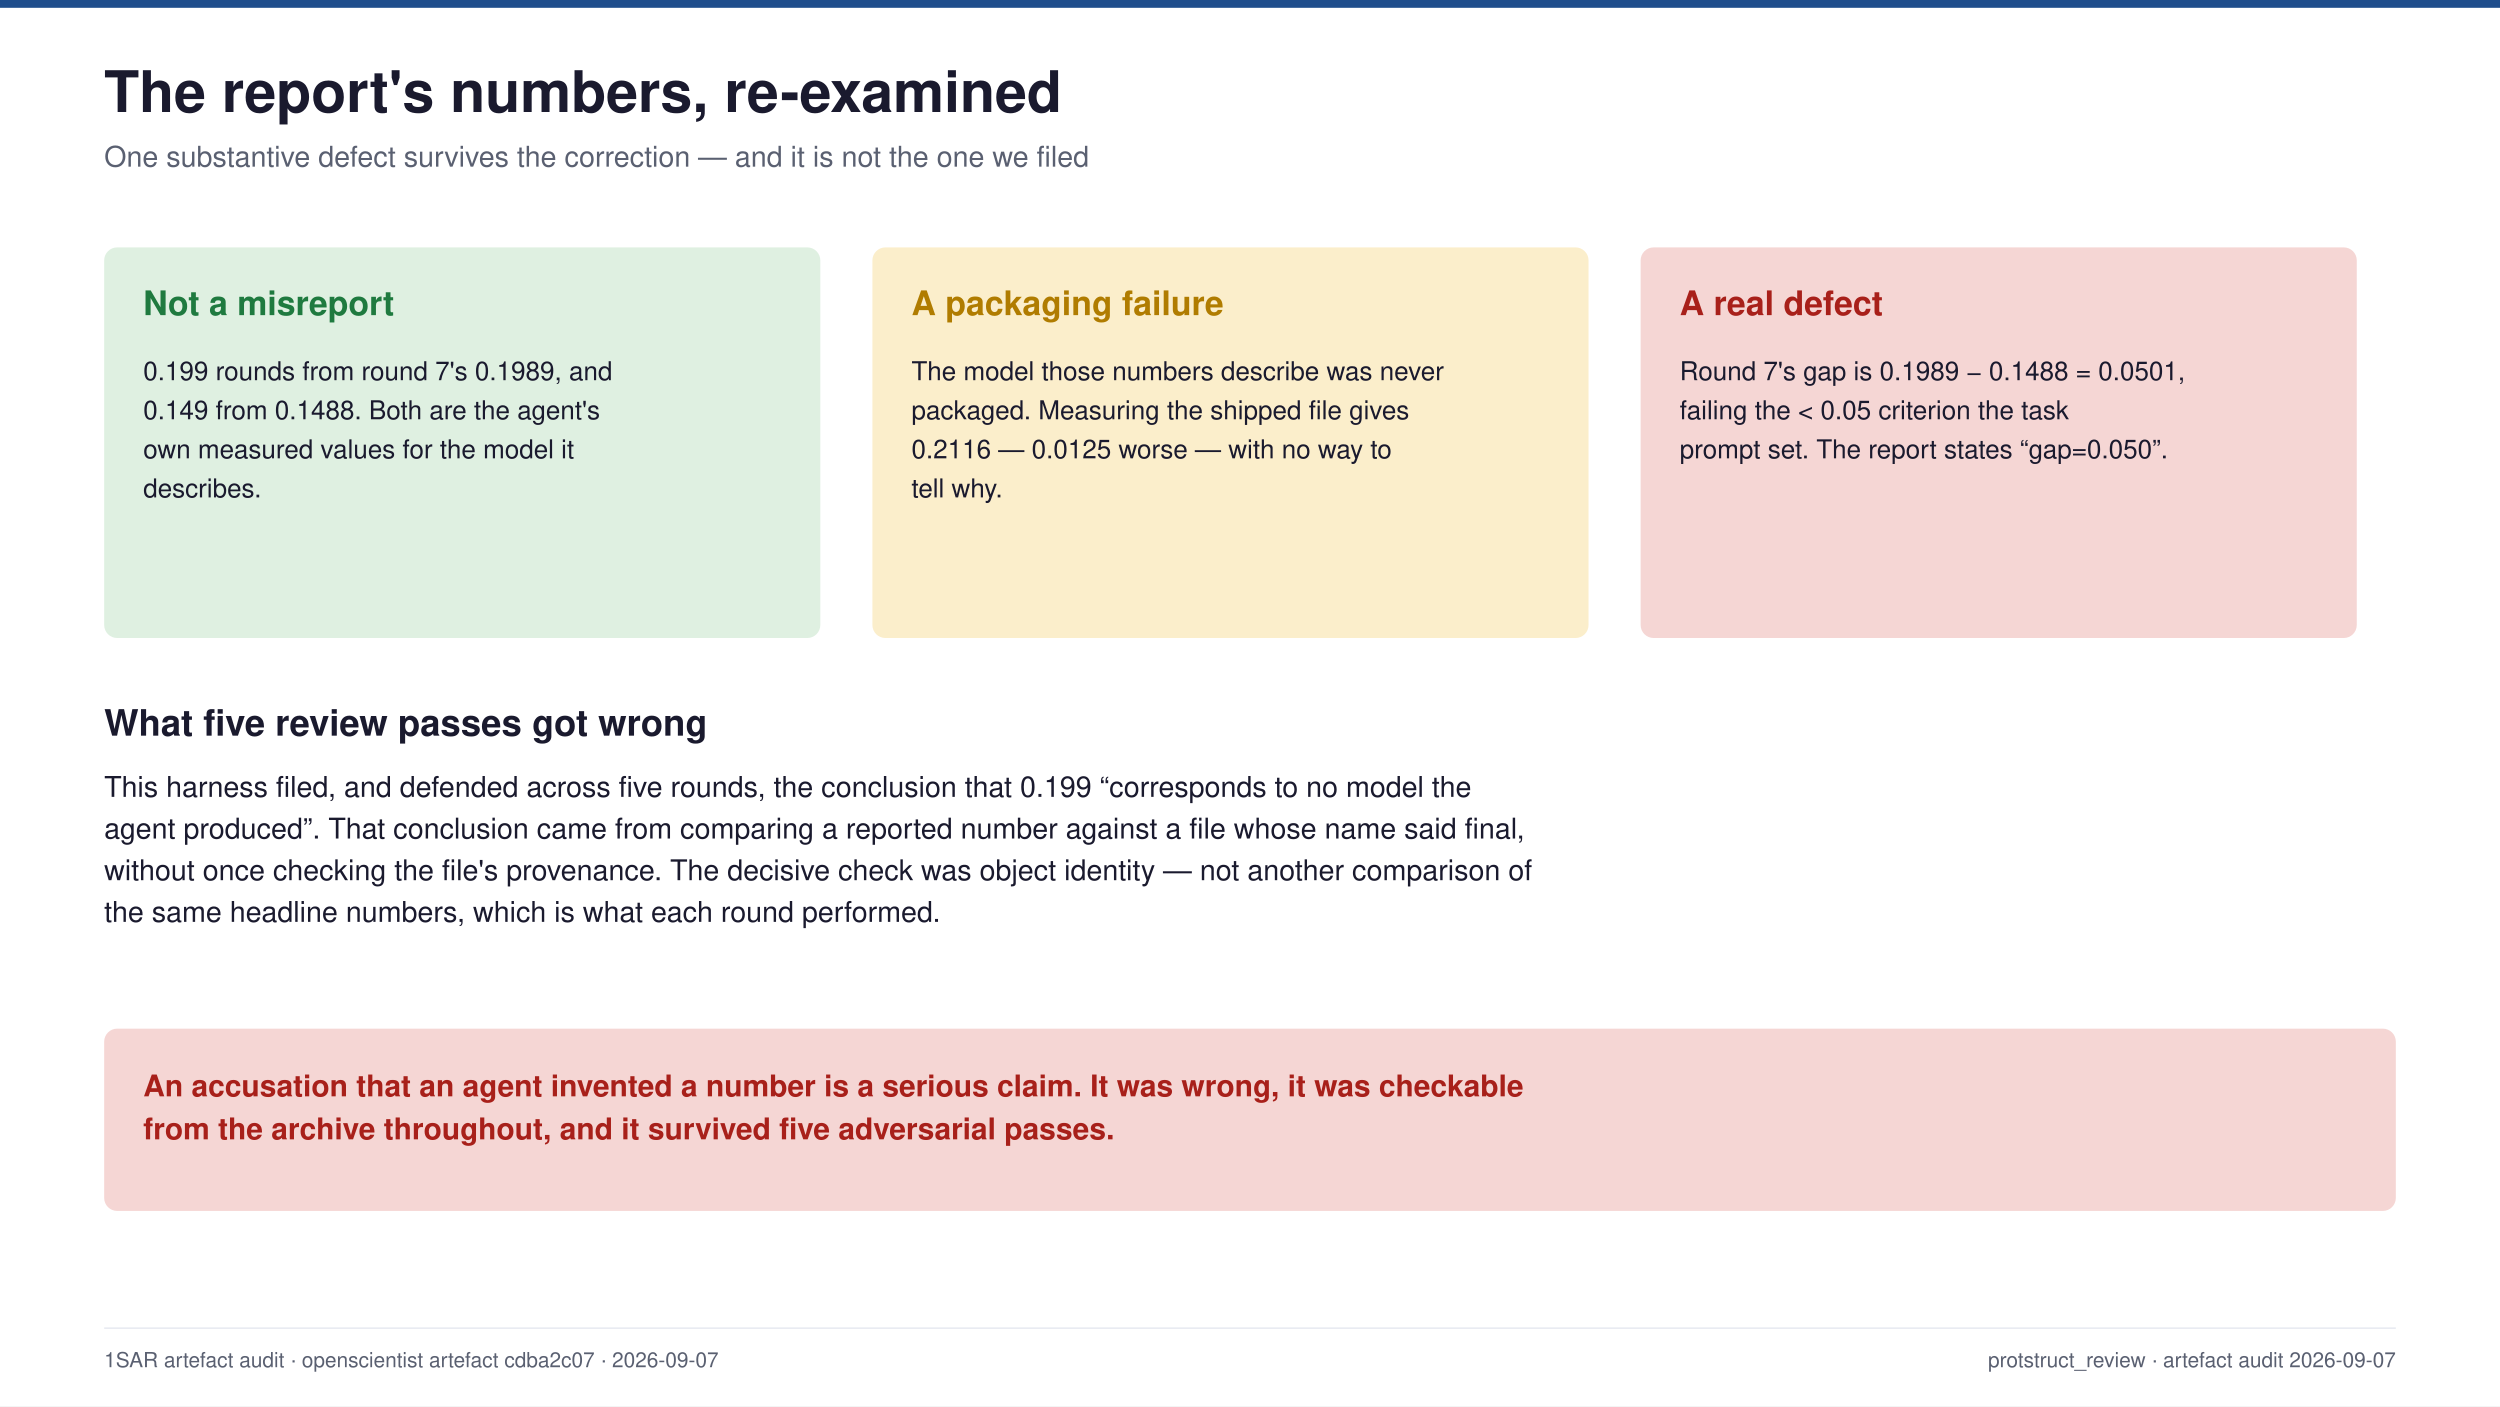
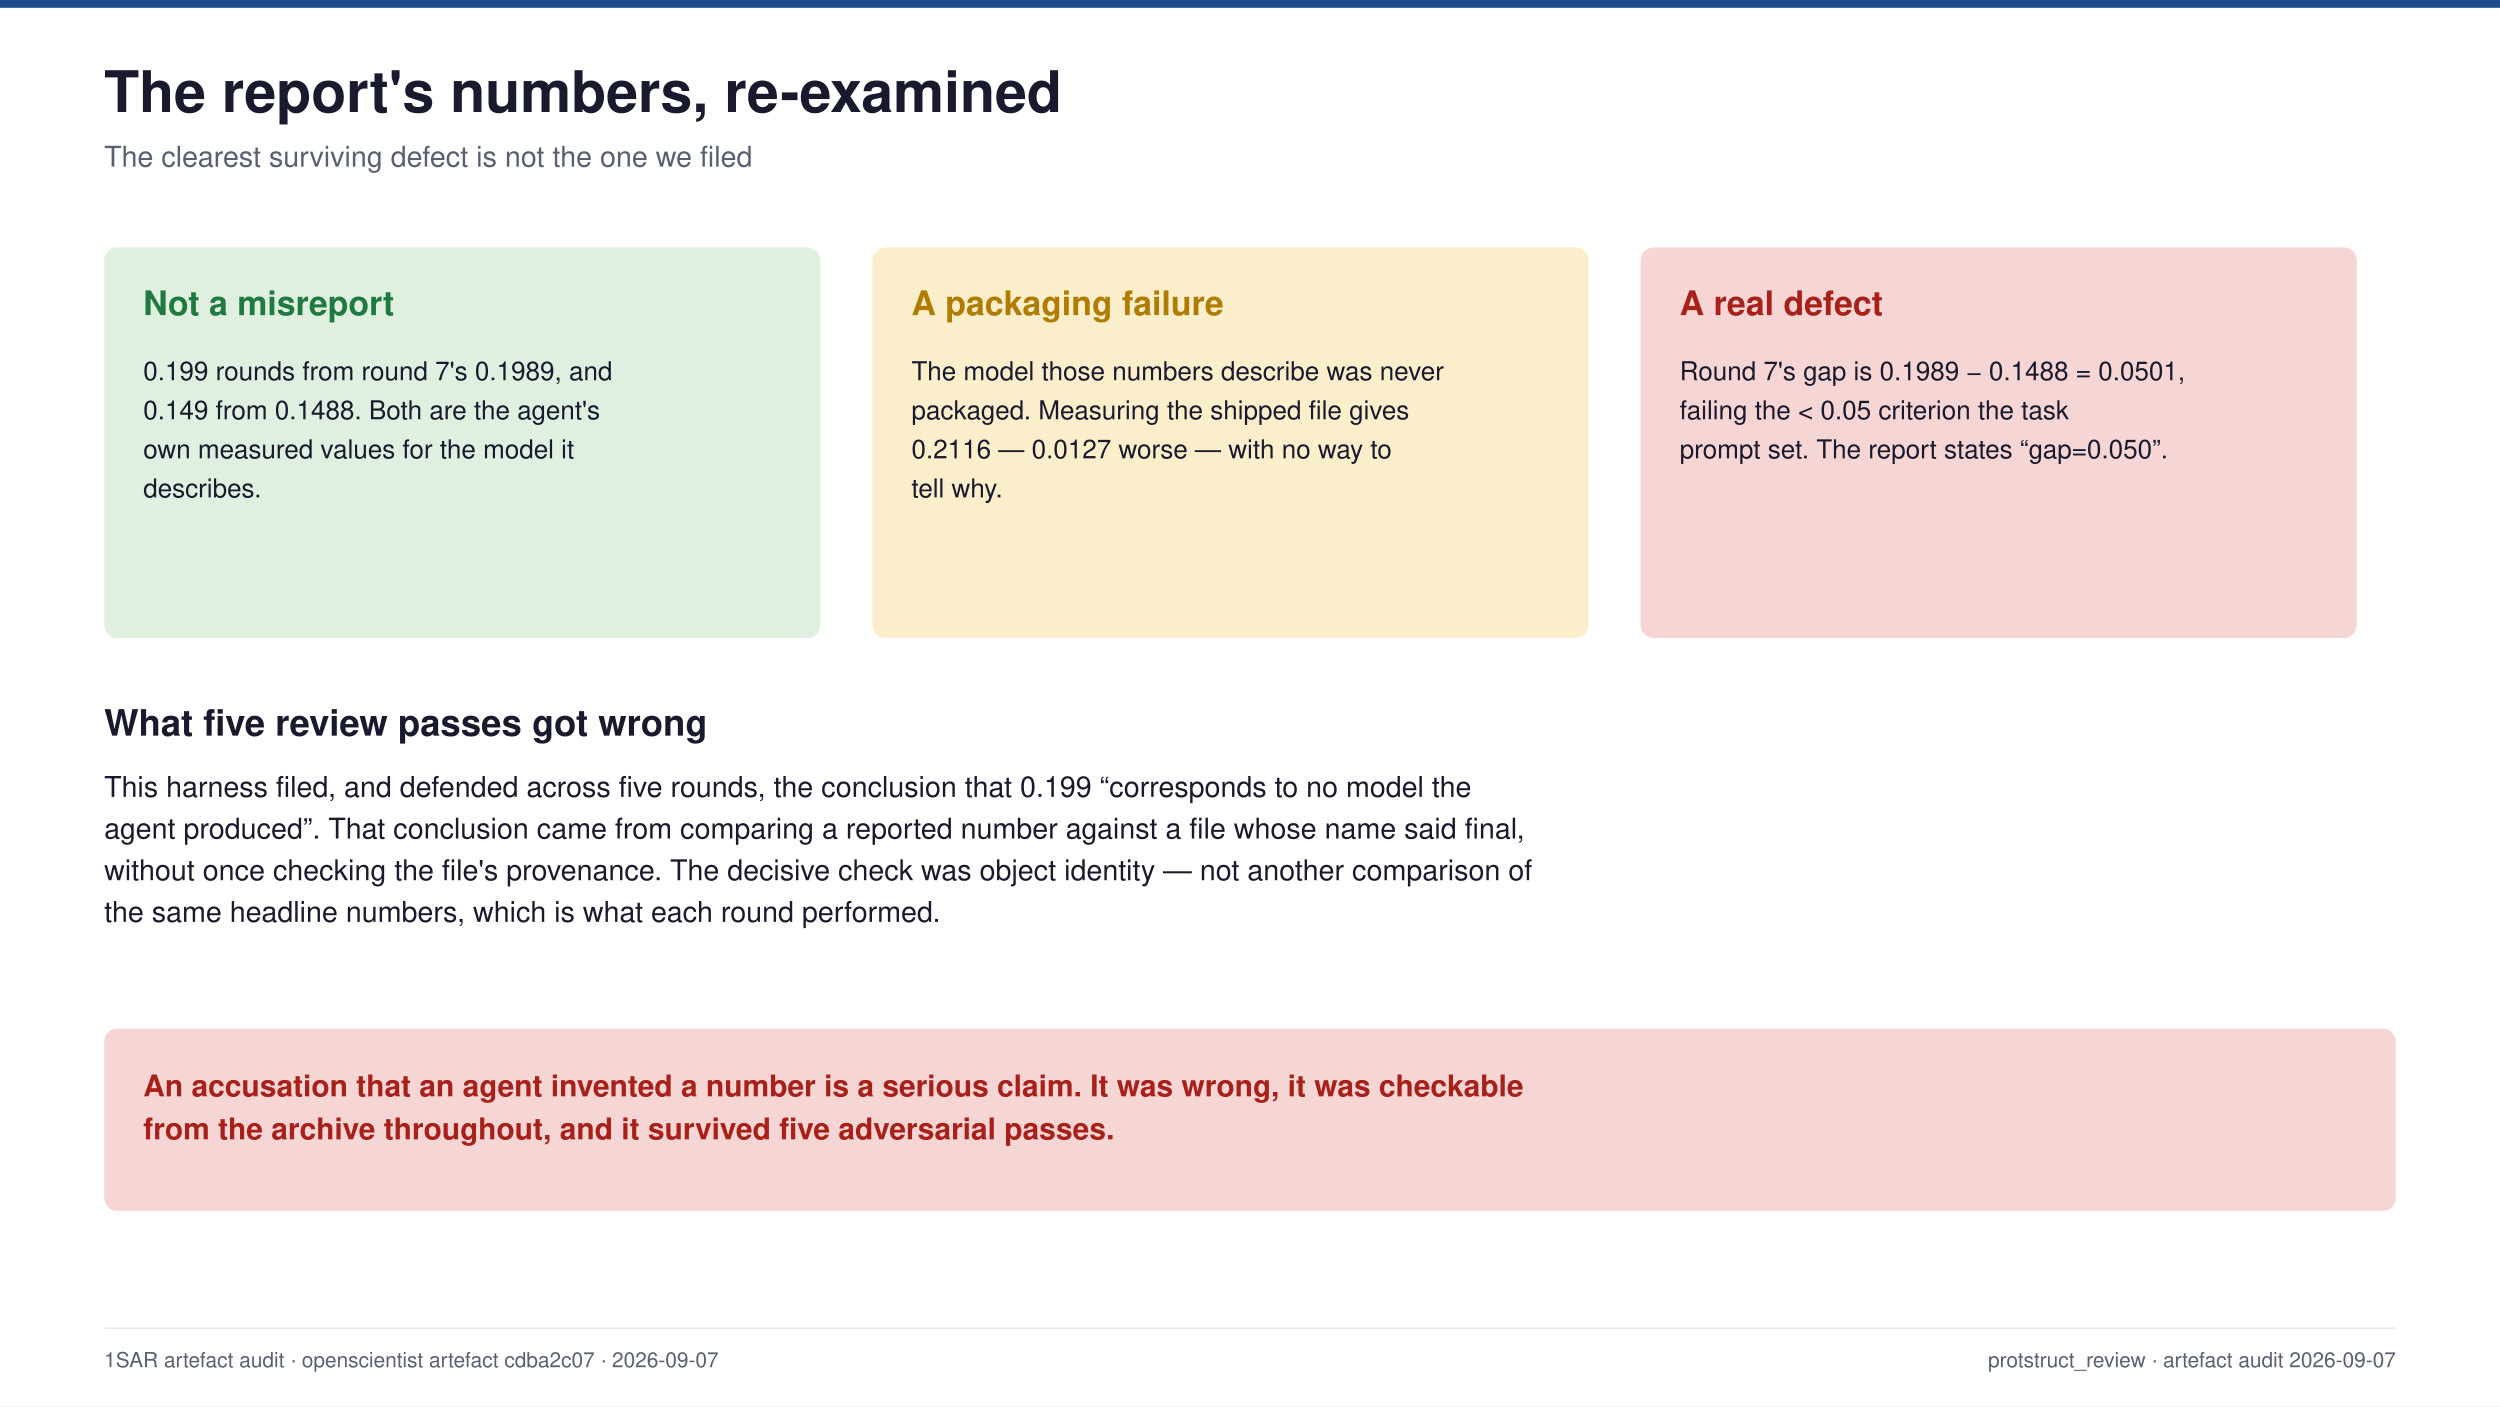
<svg xmlns="http://www.w3.org/2000/svg" width="1920" height="1080" viewBox="0 0 1920 1080" font-family="Helvetica, Arial, sans-serif">
  <rect width="100%" height="100%" fill="#ffffff" />
  <rect x="0" y="0" width="1920" height="6" fill="#1f4e8c" />
  <text x="80" y="86" font-size="44" font-weight="700" fill="#1a1a2e">The report's numbers, re-examined</text>
-   <text x="80" y="128" font-size="22" font-weight="400" fill="#5a6071">One substantive defect survives the correction — and it is not the one we filed</text>
+   <text x="80" y="128" font-size="22" font-weight="400" fill="#5a6071">The clearest surviving defect is not the one we filed</text>
  <line x1="80" y1="1020" x2="1840" y2="1020" stroke="#e3e6ee" stroke-width="1" />
  <text x="80" y="1050" font-size="16" fill="#5a6071">1SAR artefact audit · openscientist artefact cdba2c07 · 2026-09-07</text>
  <text x="1840" y="1050" font-size="16" fill="#5a6071" text-anchor="end">protstruct_review · artefact audit 2026-09-07</text>
  <rect x="80" y="190" width="550" height="300" rx="10" ry="10" fill="#dff0e1" />
  <text x="110" y="242" font-size="26" font-weight="700" fill="#1f7a3f">Not a misreport</text>
  <text x="110" y="292" font-size="20" font-weight="400" fill="#1a1a2e">0.199 rounds from round 7's 0.1989, and</text>
  <text x="110" y="322" font-size="20" font-weight="400" fill="#1a1a2e">0.149 from 0.1488. Both are the agent's</text>
  <text x="110" y="352" font-size="20" font-weight="400" fill="#1a1a2e">own measured values for the model it</text>
  <text x="110" y="382" font-size="20" font-weight="400" fill="#1a1a2e">describes.</text>
  <rect x="670" y="190" width="550" height="300" rx="10" ry="10" fill="#fbeecb" />
  <text x="700" y="242" font-size="26" font-weight="700" fill="#b07c00">A packaging failure</text>
  <text x="700" y="292" font-size="20" font-weight="400" fill="#1a1a2e">The model those numbers describe was never</text>
  <text x="700" y="322" font-size="20" font-weight="400" fill="#1a1a2e">packaged. Measuring the shipped file gives</text>
-   <text x="700" y="352" font-size="20" font-weight="400" fill="#1a1a2e">0.2116 — 0.0125 worse — with no way to</text>
+   <text x="700" y="352" font-size="20" font-weight="400" fill="#1a1a2e">0.2116 — 0.0127 worse — with no way to</text>
  <text x="700" y="382" font-size="20" font-weight="400" fill="#1a1a2e">tell why.</text>
  <rect x="1260" y="190" width="550" height="300" rx="10" ry="10" fill="#f5d6d4" />
  <text x="1290" y="242" font-size="26" font-weight="700" fill="#a8201a">A real defect</text>
  <text x="1290" y="292" font-size="20" font-weight="400" fill="#1a1a2e">Round 7's gap is 0.1989 − 0.1488 = 0.0501,</text>
  <text x="1290" y="322" font-size="20" font-weight="400" fill="#1a1a2e">failing the &lt; 0.05 criterion the task</text>
  <text x="1290" y="352" font-size="20" font-weight="400" fill="#1a1a2e">prompt set. The report states “gap=0.050”.</text>
  <text x="80" y="565" font-size="28" font-weight="700" fill="#1a1a2e">What five review passes got wrong</text>
  <text x="80" y="612" font-size="22" font-weight="400" fill="#1a1a2e">This harness filed, and defended across five rounds, the conclusion that 0.199 “corresponds to no model the</text>
  <text x="80" y="644" font-size="22" font-weight="400" fill="#1a1a2e">agent produced”. That conclusion came from comparing a reported number against a file whose name said final,</text>
  <text x="80" y="676" font-size="22" font-weight="400" fill="#1a1a2e">without once checking the file's provenance. The decisive check was object identity — not another comparison of</text>
  <text x="80" y="708" font-size="22" font-weight="400" fill="#1a1a2e">the same headline numbers, which is what each round performed.</text>
  <rect x="80" y="790" width="1760" height="140" rx="10" ry="10" fill="#f5d6d4" />
  <text x="110" y="842" font-size="23" font-weight="700" fill="#a8201a">An accusation that an agent invented a number is a serious claim. It was wrong, it was checkable</text>
  <text x="110" y="875" font-size="23" font-weight="700" fill="#a8201a">from the archive throughout, and it survived five adversarial passes.</text>
</svg>
